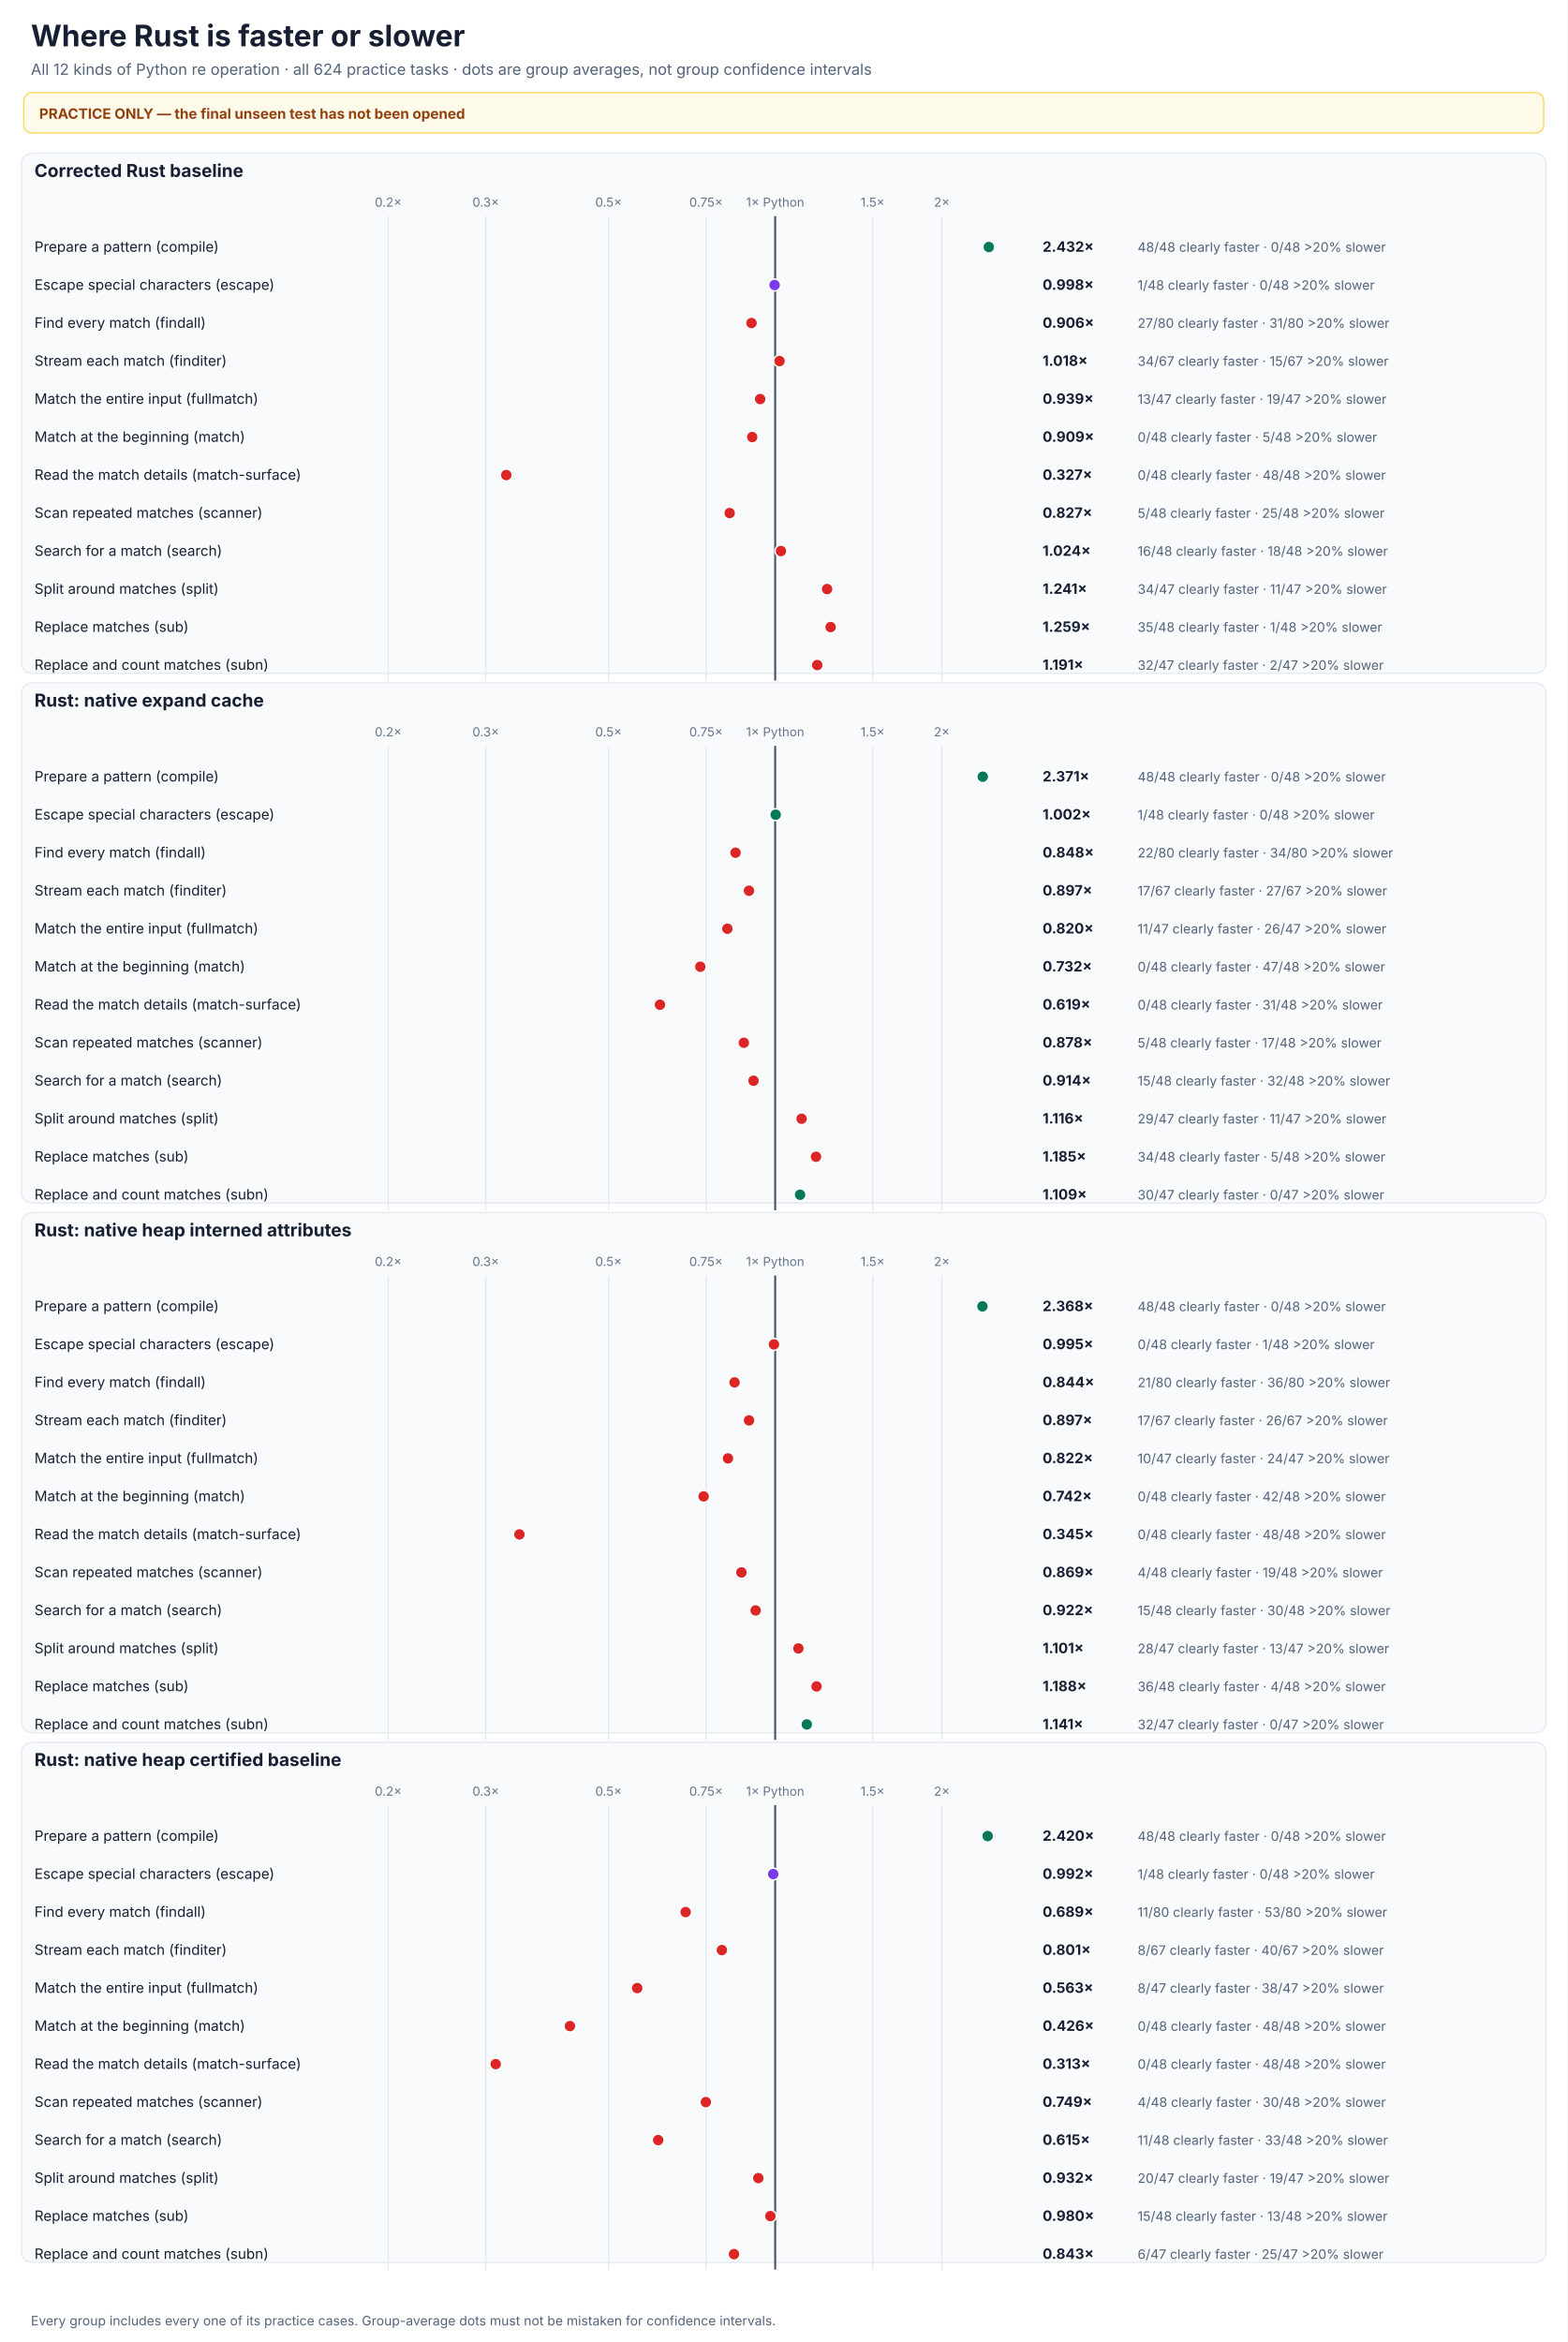
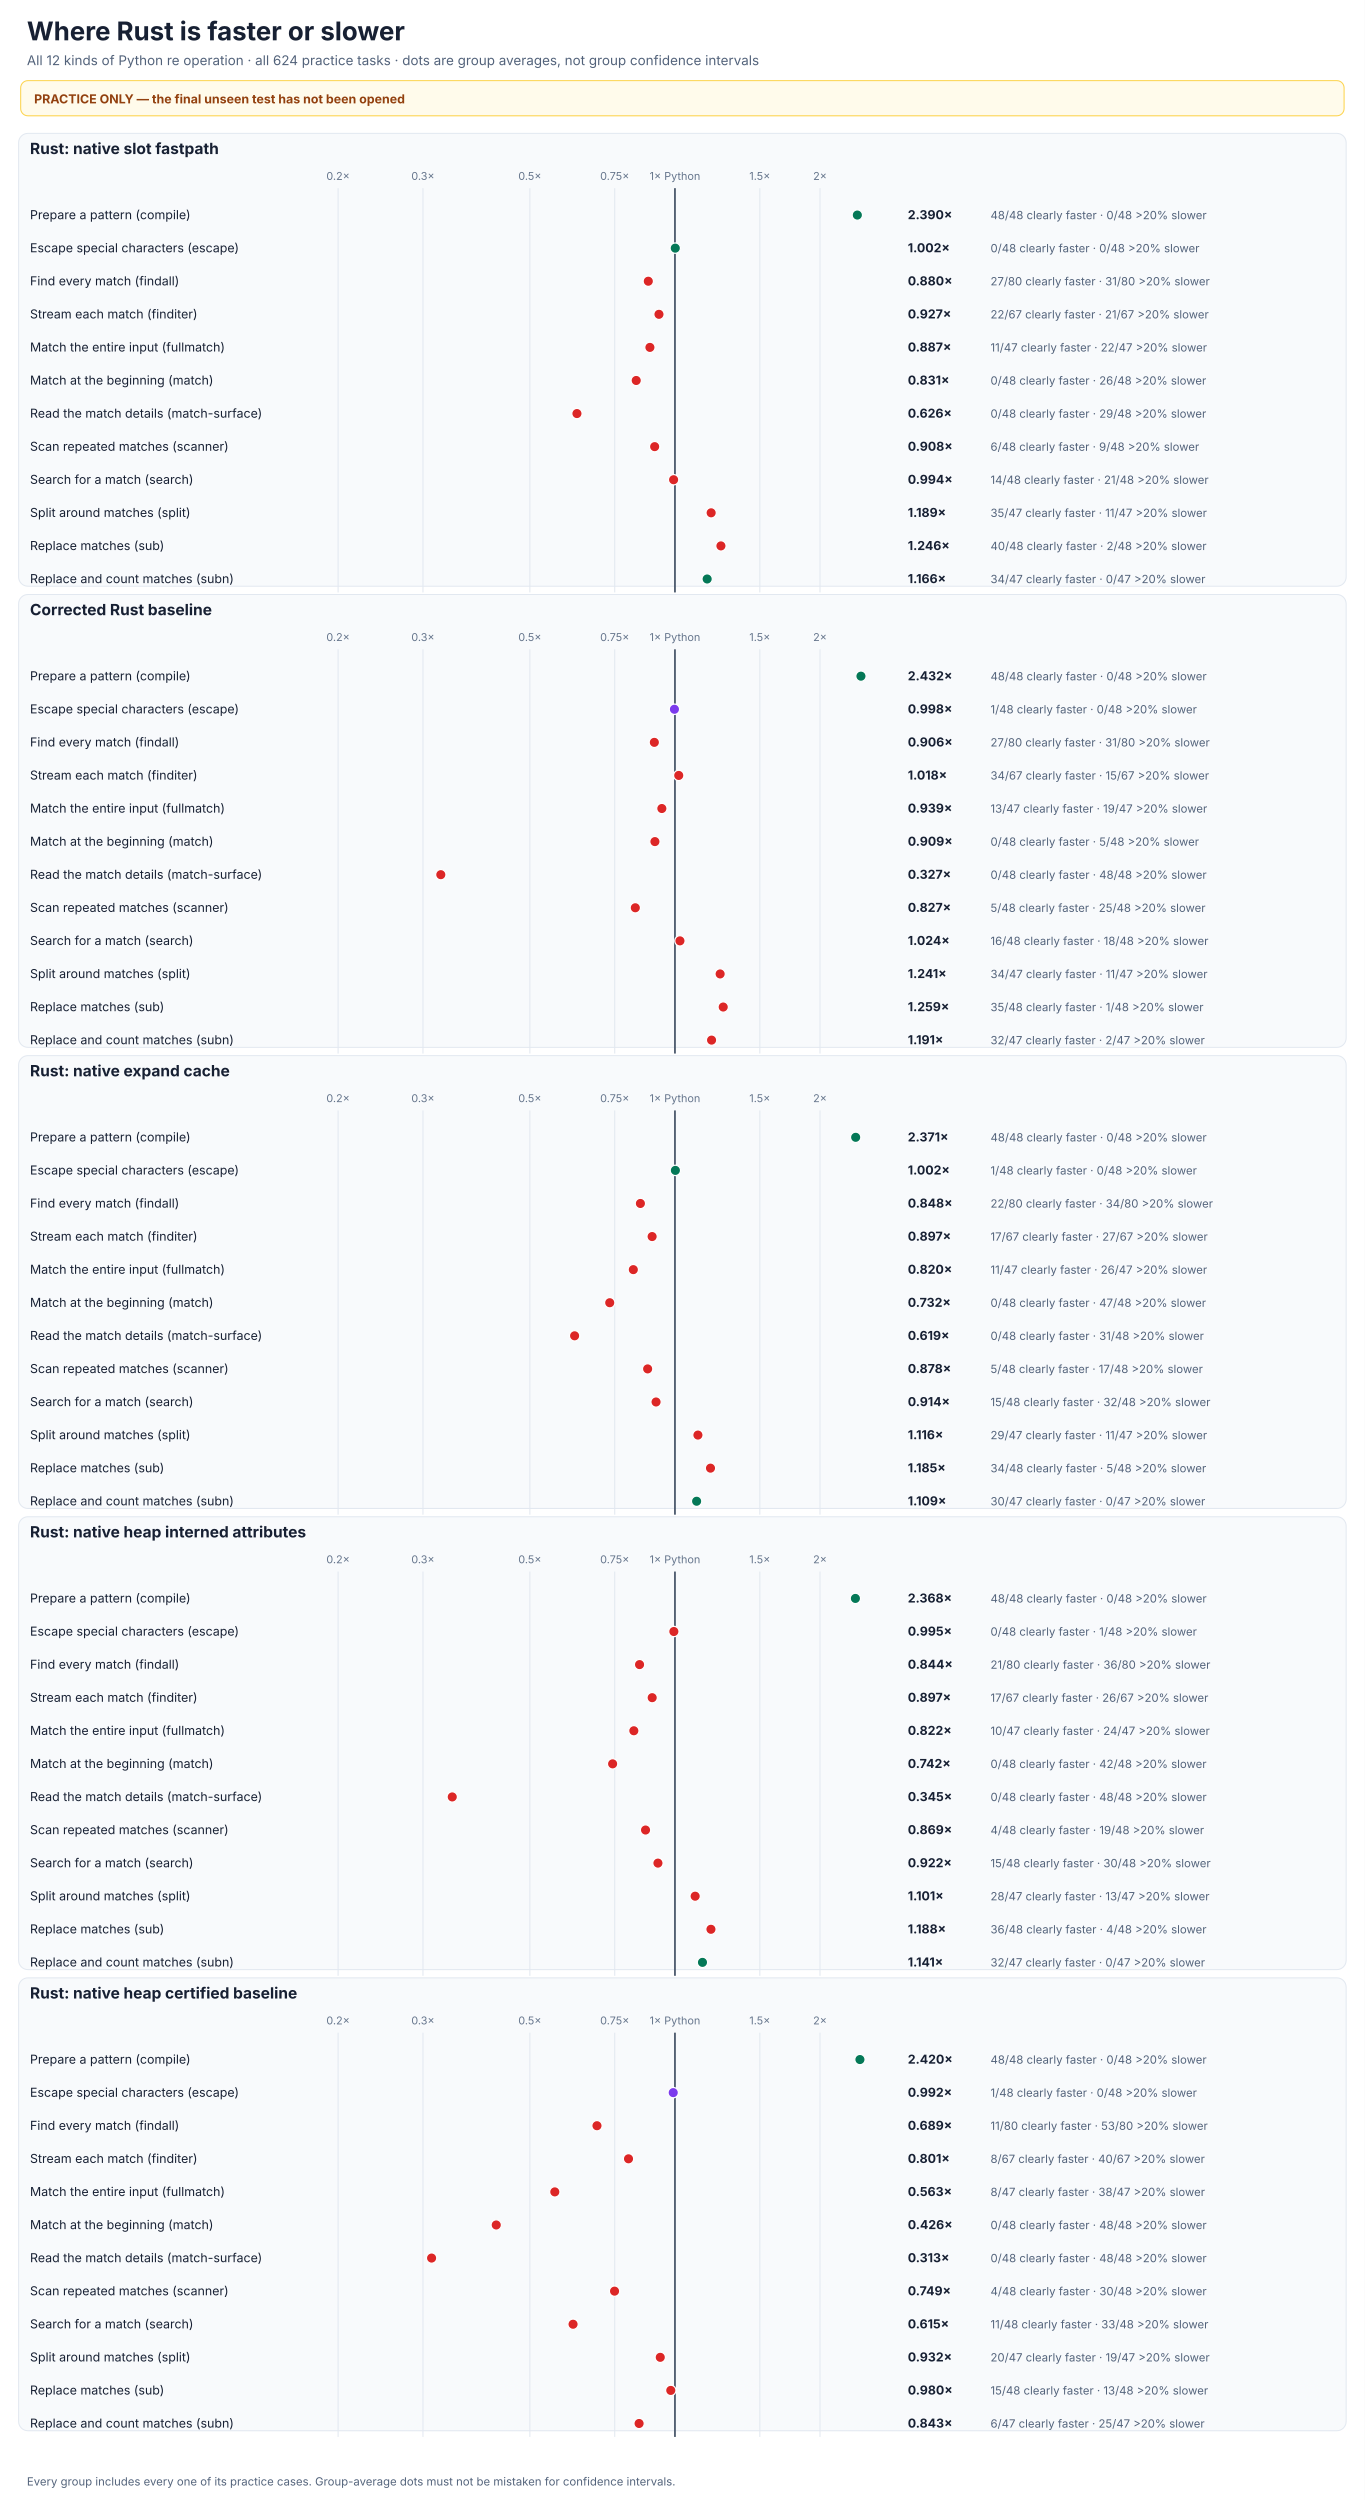
- <svg xmlns="http://www.w3.org/2000/svg" width="1320" height="1972" viewBox="0 0 1320 1972" role="img" aria-label="Where Rust is faster or slower">
+ <svg xmlns="http://www.w3.org/2000/svg" width="1320" height="2418" viewBox="0 0 1320 2418" role="img" aria-label="Where Rust is faster or slower">
  <rect width="100%" height="100%" fill="#ffffff" />
  <style>text{font-family:system-ui,-apple-system,BlinkMacSystemFont,"Segoe UI",sans-serif;fill:#172033}.title{font-size:25px;font-weight:750}.sub{font-size:13px;fill:#52627a}.head{font-size:15px;font-weight:700}.label{font-size:12px}.small{font-size:11px;fill:#52627a}.value{font-size:12px;font-weight:700}.tick{font-size:10.5px;fill:#64748b}.banner{font-size:12px;font-weight:700;fill:#92400e}.grid{stroke:#e2e8f0;stroke-width:1}.base{stroke:#475569;stroke-width:1.7}.panel{fill:#f8fafc;stroke:#e2e8f0;stroke-width:1}</style>
  <text x="26" y="39" class="title">Where Rust is faster or slower</text>
  <text x="26" y="63" class="sub">All 12 kinds of Python re operation · all 624 practice tasks · dots are group averages, not group confidence intervals</text>
  <rect x="20" y="78" width="1280" height="34" rx="7" fill="#fffbeb" stroke="#fcd34d" />
  <text x="33" y="100" class="banner">PRACTICE ONLY — the final unseen test has not been opened</text>
  <rect x="18" y="129" width="1284" height="438" rx="9" class="panel" />
-   <text x="29" y="149" class="head">Corrected Rust baseline</text>
+   <text x="29" y="149" class="head">Rust: native slot fastpath</text>
  <line x1="327.00" y1="182" x2="327.00" y2="573" class="grid" />
  <text x="327.00" y="174" text-anchor="middle" class="tick">0.2×</text>
  <line x1="409.08" y1="182" x2="409.08" y2="573" class="grid" />
  <text x="409.08" y="174" text-anchor="middle" class="tick">0.3×</text>
  <line x1="512.49" y1="182" x2="512.49" y2="573" class="grid" />
  <text x="512.49" y="174" text-anchor="middle" class="tick">0.5×</text>
  <line x1="594.57" y1="182" x2="594.57" y2="573" class="grid" />
  <text x="594.57" y="174" text-anchor="middle" class="tick">0.75×</text>
  <line x1="652.81" y1="182" x2="652.81" y2="573" class="base" />
  <text x="652.81" y="174" text-anchor="middle" class="tick">1× Python</text>
  <line x1="734.89" y1="182" x2="734.89" y2="573" class="grid" />
  <text x="734.89" y="174" text-anchor="middle" class="tick">1.5×</text>
  <line x1="793.12" y1="182" x2="793.12" y2="573" class="grid" />
  <text x="793.12" y="174" text-anchor="middle" class="tick">2×</text>
  <text x="29" y="212" class="label">Prepare a pattern (compile)</text>
-   <circle cx="832.71" cy="208" r="5" fill="#047857" stroke="#ffffff" stroke-width="1.2" />
-   <text x="878" y="212" class="value">2.432×</text>
+   <circle cx="829.21" cy="208" r="5" fill="#047857" stroke="#ffffff" stroke-width="1.2" />
+   <text x="878" y="212" class="value">2.390×</text>
  <text x="958" y="212" class="small">48/48 clearly faster · 0/48 &gt;20% slower</text>
  <text x="29" y="244" class="label">Escape special characters (escape)</text>
-   <circle cx="652.31" cy="240" r="5" fill="#7c3aed" stroke="#ffffff" stroke-width="1.2" />
-   <text x="878" y="244" class="value">0.998×</text>
-   <text x="958" y="244" class="small">1/48 clearly faster · 0/48 &gt;20% slower</text>
+   <circle cx="653.12" cy="240" r="5" fill="#047857" stroke="#ffffff" stroke-width="1.2" />
+   <text x="878" y="244" class="value">1.002×</text>
+   <text x="958" y="244" class="small">0/48 clearly faster · 0/48 &gt;20% slower</text>
  <text x="29" y="276" class="label">Find every match (findall)</text>
-   <circle cx="632.87" cy="272" r="5" fill="#dc2626" stroke="#ffffff" stroke-width="1.2" />
-   <text x="878" y="276" class="value">0.906×</text>
+   <circle cx="627.03" cy="272" r="5" fill="#dc2626" stroke="#ffffff" stroke-width="1.2" />
+   <text x="878" y="276" class="value">0.880×</text>
  <text x="958" y="276" class="small">27/80 clearly faster · 31/80 &gt;20% slower</text>
  <text x="29" y="308" class="label">Stream each match (finditer)</text>
-   <circle cx="656.49" cy="304" r="5" fill="#dc2626" stroke="#ffffff" stroke-width="1.2" />
-   <text x="878" y="308" class="value">1.018×</text>
-   <text x="958" y="308" class="small">34/67 clearly faster · 15/67 &gt;20% slower</text>
+   <circle cx="637.36" cy="304" r="5" fill="#dc2626" stroke="#ffffff" stroke-width="1.2" />
+   <text x="878" y="308" class="value">0.927×</text>
+   <text x="958" y="308" class="small">22/67 clearly faster · 21/67 &gt;20% slower</text>
  <text x="29" y="340" class="label">Match the entire input (fullmatch)</text>
-   <circle cx="640.14" cy="336" r="5" fill="#dc2626" stroke="#ffffff" stroke-width="1.2" />
-   <text x="878" y="340" class="value">0.939×</text>
-   <text x="958" y="340" class="small">13/47 clearly faster · 19/47 &gt;20% slower</text>
+   <circle cx="628.60" cy="336" r="5" fill="#dc2626" stroke="#ffffff" stroke-width="1.2" />
+   <text x="878" y="340" class="value">0.887×</text>
+   <text x="958" y="340" class="small">11/47 clearly faster · 22/47 &gt;20% slower</text>
  <text x="29" y="372" class="label">Match at the beginning (match)</text>
-   <circle cx="633.44" cy="368" r="5" fill="#dc2626" stroke="#ffffff" stroke-width="1.2" />
-   <text x="878" y="372" class="value">0.909×</text>
-   <text x="958" y="372" class="small">0/48 clearly faster · 5/48 &gt;20% slower</text>
+   <circle cx="615.35" cy="368" r="5" fill="#dc2626" stroke="#ffffff" stroke-width="1.2" />
+   <text x="878" y="372" class="value">0.831×</text>
+   <text x="958" y="372" class="small">0/48 clearly faster · 26/48 &gt;20% slower</text>
  <text x="29" y="404" class="label">Read the match details (match-surface)</text>
-   <circle cx="426.35" cy="400" r="5" fill="#dc2626" stroke="#ffffff" stroke-width="1.2" />
-   <text x="878" y="404" class="value">0.327×</text>
-   <text x="958" y="404" class="small">0/48 clearly faster · 48/48 &gt;20% slower</text>
+   <circle cx="558.02" cy="400" r="5" fill="#dc2626" stroke="#ffffff" stroke-width="1.2" />
+   <text x="878" y="404" class="value">0.626×</text>
+   <text x="958" y="404" class="small">0/48 clearly faster · 29/48 &gt;20% slower</text>
  <text x="29" y="436" class="label">Scan repeated matches (scanner)</text>
-   <circle cx="614.47" cy="432" r="5" fill="#dc2626" stroke="#ffffff" stroke-width="1.2" />
-   <text x="878" y="436" class="value">0.827×</text>
-   <text x="958" y="436" class="small">5/48 clearly faster · 25/48 &gt;20% slower</text>
+   <circle cx="633.20" cy="432" r="5" fill="#dc2626" stroke="#ffffff" stroke-width="1.2" />
+   <text x="878" y="436" class="value">0.908×</text>
+   <text x="958" y="436" class="small">6/48 clearly faster · 9/48 &gt;20% slower</text>
  <text x="29" y="468" class="label">Search for a match (search)</text>
-   <circle cx="657.65" cy="464" r="5" fill="#dc2626" stroke="#ffffff" stroke-width="1.2" />
-   <text x="878" y="468" class="value">1.024×</text>
-   <text x="958" y="468" class="small">16/48 clearly faster · 18/48 &gt;20% slower</text>
+   <circle cx="651.52" cy="464" r="5" fill="#dc2626" stroke="#ffffff" stroke-width="1.2" />
+   <text x="878" y="468" class="value">0.994×</text>
+   <text x="958" y="468" class="small">14/48 clearly faster · 21/48 &gt;20% slower</text>
  <text x="29" y="500" class="label">Split around matches (split)</text>
-   <circle cx="696.51" cy="496" r="5" fill="#dc2626" stroke="#ffffff" stroke-width="1.2" />
-   <text x="878" y="500" class="value">1.241×</text>
-   <text x="958" y="500" class="small">34/47 clearly faster · 11/47 &gt;20% slower</text>
+   <circle cx="687.82" cy="496" r="5" fill="#dc2626" stroke="#ffffff" stroke-width="1.2" />
+   <text x="878" y="500" class="value">1.189×</text>
+   <text x="958" y="500" class="small">35/47 clearly faster · 11/47 &gt;20% slower</text>
  <text x="29" y="532" class="label">Replace matches (sub)</text>
-   <circle cx="699.49" cy="528" r="5" fill="#dc2626" stroke="#ffffff" stroke-width="1.2" />
-   <text x="878" y="532" class="value">1.259×</text>
-   <text x="958" y="532" class="small">35/48 clearly faster · 1/48 &gt;20% slower</text>
+   <circle cx="697.28" cy="528" r="5" fill="#dc2626" stroke="#ffffff" stroke-width="1.2" />
+   <text x="878" y="532" class="value">1.246×</text>
+   <text x="958" y="532" class="small">40/48 clearly faster · 2/48 &gt;20% slower</text>
  <text x="29" y="564" class="label">Replace and count matches (subn)</text>
-   <circle cx="688.23" cy="560" r="5" fill="#dc2626" stroke="#ffffff" stroke-width="1.2" />
-   <text x="878" y="564" class="value">1.191×</text>
-   <text x="958" y="564" class="small">32/47 clearly faster · 2/47 &gt;20% slower</text>
+   <circle cx="683.96" cy="560" r="5" fill="#047857" stroke="#ffffff" stroke-width="1.2" />
+   <text x="878" y="564" class="value">1.166×</text>
+   <text x="958" y="564" class="small">34/47 clearly faster · 0/47 &gt;20% slower</text>
  <rect x="18" y="575" width="1284" height="438" rx="9" class="panel" />
-   <text x="29" y="595" class="head">Rust: native expand cache</text>
+   <text x="29" y="595" class="head">Corrected Rust baseline</text>
  <line x1="327.00" y1="628" x2="327.00" y2="1019" class="grid" />
  <text x="327.00" y="620" text-anchor="middle" class="tick">0.2×</text>
  <line x1="409.08" y1="628" x2="409.08" y2="1019" class="grid" />
  <text x="409.08" y="620" text-anchor="middle" class="tick">0.3×</text>
  <line x1="512.49" y1="628" x2="512.49" y2="1019" class="grid" />
  <text x="512.49" y="620" text-anchor="middle" class="tick">0.5×</text>
  <line x1="594.57" y1="628" x2="594.57" y2="1019" class="grid" />
  <text x="594.57" y="620" text-anchor="middle" class="tick">0.75×</text>
  <line x1="652.81" y1="628" x2="652.81" y2="1019" class="base" />
  <text x="652.81" y="620" text-anchor="middle" class="tick">1× Python</text>
  <line x1="734.89" y1="628" x2="734.89" y2="1019" class="grid" />
  <text x="734.89" y="620" text-anchor="middle" class="tick">1.5×</text>
  <line x1="793.12" y1="628" x2="793.12" y2="1019" class="grid" />
  <text x="793.12" y="620" text-anchor="middle" class="tick">2×</text>
  <text x="29" y="658" class="label">Prepare a pattern (compile)</text>
-   <circle cx="827.61" cy="654" r="5" fill="#047857" stroke="#ffffff" stroke-width="1.2" />
-   <text x="878" y="658" class="value">2.371×</text>
+   <circle cx="832.71" cy="654" r="5" fill="#047857" stroke="#ffffff" stroke-width="1.2" />
+   <text x="878" y="658" class="value">2.432×</text>
  <text x="958" y="658" class="small">48/48 clearly faster · 0/48 &gt;20% slower</text>
  <text x="29" y="690" class="label">Escape special characters (escape)</text>
-   <circle cx="653.22" cy="686" r="5" fill="#047857" stroke="#ffffff" stroke-width="1.2" />
-   <text x="878" y="690" class="value">1.002×</text>
+   <circle cx="652.31" cy="686" r="5" fill="#7c3aed" stroke="#ffffff" stroke-width="1.2" />
+   <text x="878" y="690" class="value">0.998×</text>
  <text x="958" y="690" class="small">1/48 clearly faster · 0/48 &gt;20% slower</text>
  <text x="29" y="722" class="label">Find every match (findall)</text>
-   <circle cx="619.39" cy="718" r="5" fill="#dc2626" stroke="#ffffff" stroke-width="1.2" />
-   <text x="878" y="722" class="value">0.848×</text>
-   <text x="958" y="722" class="small">22/80 clearly faster · 34/80 &gt;20% slower</text>
+   <circle cx="632.87" cy="718" r="5" fill="#dc2626" stroke="#ffffff" stroke-width="1.2" />
+   <text x="878" y="722" class="value">0.906×</text>
+   <text x="958" y="722" class="small">27/80 clearly faster · 31/80 &gt;20% slower</text>
  <text x="29" y="754" class="label">Stream each match (finditer)</text>
-   <circle cx="630.73" cy="750" r="5" fill="#dc2626" stroke="#ffffff" stroke-width="1.2" />
-   <text x="878" y="754" class="value">0.897×</text>
-   <text x="958" y="754" class="small">17/67 clearly faster · 27/67 &gt;20% slower</text>
+   <circle cx="656.49" cy="750" r="5" fill="#dc2626" stroke="#ffffff" stroke-width="1.2" />
+   <text x="878" y="754" class="value">1.018×</text>
+   <text x="958" y="754" class="small">34/67 clearly faster · 15/67 &gt;20% slower</text>
  <text x="29" y="786" class="label">Match the entire input (fullmatch)</text>
-   <circle cx="612.54" cy="782" r="5" fill="#dc2626" stroke="#ffffff" stroke-width="1.2" />
-   <text x="878" y="786" class="value">0.820×</text>
-   <text x="958" y="786" class="small">11/47 clearly faster · 26/47 &gt;20% slower</text>
+   <circle cx="640.14" cy="782" r="5" fill="#dc2626" stroke="#ffffff" stroke-width="1.2" />
+   <text x="878" y="786" class="value">0.939×</text>
+   <text x="958" y="786" class="small">13/47 clearly faster · 19/47 &gt;20% slower</text>
  <text x="29" y="818" class="label">Match at the beginning (match)</text>
-   <circle cx="589.74" cy="814" r="5" fill="#dc2626" stroke="#ffffff" stroke-width="1.2" />
-   <text x="878" y="818" class="value">0.732×</text>
-   <text x="958" y="818" class="small">0/48 clearly faster · 47/48 &gt;20% slower</text>
+   <circle cx="633.44" cy="814" r="5" fill="#dc2626" stroke="#ffffff" stroke-width="1.2" />
+   <text x="878" y="818" class="value">0.909×</text>
+   <text x="958" y="818" class="small">0/48 clearly faster · 5/48 &gt;20% slower</text>
  <text x="29" y="850" class="label">Read the match details (match-surface)</text>
-   <circle cx="555.77" cy="846" r="5" fill="#dc2626" stroke="#ffffff" stroke-width="1.2" />
-   <text x="878" y="850" class="value">0.619×</text>
-   <text x="958" y="850" class="small">0/48 clearly faster · 31/48 &gt;20% slower</text>
+   <circle cx="426.35" cy="846" r="5" fill="#dc2626" stroke="#ffffff" stroke-width="1.2" />
+   <text x="878" y="850" class="value">0.327×</text>
+   <text x="958" y="850" class="small">0/48 clearly faster · 48/48 &gt;20% slower</text>
  <text x="29" y="882" class="label">Scan repeated matches (scanner)</text>
-   <circle cx="626.41" cy="878" r="5" fill="#dc2626" stroke="#ffffff" stroke-width="1.2" />
-   <text x="878" y="882" class="value">0.878×</text>
-   <text x="958" y="882" class="small">5/48 clearly faster · 17/48 &gt;20% slower</text>
+   <circle cx="614.47" cy="878" r="5" fill="#dc2626" stroke="#ffffff" stroke-width="1.2" />
+   <text x="878" y="882" class="value">0.827×</text>
+   <text x="958" y="882" class="small">5/48 clearly faster · 25/48 &gt;20% slower</text>
  <text x="29" y="914" class="label">Search for a match (search)</text>
-   <circle cx="634.54" cy="910" r="5" fill="#dc2626" stroke="#ffffff" stroke-width="1.2" />
-   <text x="878" y="914" class="value">0.914×</text>
-   <text x="958" y="914" class="small">15/48 clearly faster · 32/48 &gt;20% slower</text>
+   <circle cx="657.65" cy="910" r="5" fill="#dc2626" stroke="#ffffff" stroke-width="1.2" />
+   <text x="878" y="914" class="value">1.024×</text>
+   <text x="958" y="914" class="small">16/48 clearly faster · 18/48 &gt;20% slower</text>
  <text x="29" y="946" class="label">Split around matches (split)</text>
-   <circle cx="675.03" cy="942" r="5" fill="#dc2626" stroke="#ffffff" stroke-width="1.2" />
-   <text x="878" y="946" class="value">1.116×</text>
-   <text x="958" y="946" class="small">29/47 clearly faster · 11/47 &gt;20% slower</text>
+   <circle cx="696.51" cy="942" r="5" fill="#dc2626" stroke="#ffffff" stroke-width="1.2" />
+   <text x="878" y="946" class="value">1.241×</text>
+   <text x="958" y="946" class="small">34/47 clearly faster · 11/47 &gt;20% slower</text>
  <text x="29" y="978" class="label">Replace matches (sub)</text>
-   <circle cx="687.19" cy="974" r="5" fill="#dc2626" stroke="#ffffff" stroke-width="1.2" />
-   <text x="878" y="978" class="value">1.185×</text>
-   <text x="958" y="978" class="small">34/48 clearly faster · 5/48 &gt;20% slower</text>
+   <circle cx="699.49" cy="974" r="5" fill="#dc2626" stroke="#ffffff" stroke-width="1.2" />
+   <text x="878" y="978" class="value">1.259×</text>
+   <text x="958" y="978" class="small">35/48 clearly faster · 1/48 &gt;20% slower</text>
  <text x="29" y="1010" class="label">Replace and count matches (subn)</text>
-   <circle cx="673.78" cy="1006" r="5" fill="#047857" stroke="#ffffff" stroke-width="1.2" />
-   <text x="878" y="1010" class="value">1.109×</text>
-   <text x="958" y="1010" class="small">30/47 clearly faster · 0/47 &gt;20% slower</text>
+   <circle cx="688.23" cy="1006" r="5" fill="#dc2626" stroke="#ffffff" stroke-width="1.2" />
+   <text x="878" y="1010" class="value">1.191×</text>
+   <text x="958" y="1010" class="small">32/47 clearly faster · 2/47 &gt;20% slower</text>
  <rect x="18" y="1021" width="1284" height="438" rx="9" class="panel" />
-   <text x="29" y="1041" class="head">Rust: native heap interned attributes</text>
+   <text x="29" y="1041" class="head">Rust: native expand cache</text>
  <line x1="327.00" y1="1074" x2="327.00" y2="1465" class="grid" />
  <text x="327.00" y="1066" text-anchor="middle" class="tick">0.2×</text>
  <line x1="409.08" y1="1074" x2="409.08" y2="1465" class="grid" />
  <text x="409.08" y="1066" text-anchor="middle" class="tick">0.3×</text>
  <line x1="512.49" y1="1074" x2="512.49" y2="1465" class="grid" />
  <text x="512.49" y="1066" text-anchor="middle" class="tick">0.5×</text>
  <line x1="594.57" y1="1074" x2="594.57" y2="1465" class="grid" />
  <text x="594.57" y="1066" text-anchor="middle" class="tick">0.75×</text>
  <line x1="652.81" y1="1074" x2="652.81" y2="1465" class="base" />
  <text x="652.81" y="1066" text-anchor="middle" class="tick">1× Python</text>
  <line x1="734.89" y1="1074" x2="734.89" y2="1465" class="grid" />
  <text x="734.89" y="1066" text-anchor="middle" class="tick">1.5×</text>
  <line x1="793.12" y1="1074" x2="793.12" y2="1465" class="grid" />
  <text x="793.12" y="1066" text-anchor="middle" class="tick">2×</text>
  <text x="29" y="1104" class="label">Prepare a pattern (compile)</text>
-   <circle cx="827.34" cy="1100" r="5" fill="#047857" stroke="#ffffff" stroke-width="1.2" />
-   <text x="878" y="1104" class="value">2.368×</text>
+   <circle cx="827.61" cy="1100" r="5" fill="#047857" stroke="#ffffff" stroke-width="1.2" />
+   <text x="878" y="1104" class="value">2.371×</text>
  <text x="958" y="1104" class="small">48/48 clearly faster · 0/48 &gt;20% slower</text>
  <text x="29" y="1136" class="label">Escape special characters (escape)</text>
-   <circle cx="651.76" cy="1132" r="5" fill="#dc2626" stroke="#ffffff" stroke-width="1.2" />
-   <text x="878" y="1136" class="value">0.995×</text>
-   <text x="958" y="1136" class="small">0/48 clearly faster · 1/48 &gt;20% slower</text>
+   <circle cx="653.22" cy="1132" r="5" fill="#047857" stroke="#ffffff" stroke-width="1.2" />
+   <text x="878" y="1136" class="value">1.002×</text>
+   <text x="958" y="1136" class="small">1/48 clearly faster · 0/48 &gt;20% slower</text>
  <text x="29" y="1168" class="label">Find every match (findall)</text>
-   <circle cx="618.58" cy="1164" r="5" fill="#dc2626" stroke="#ffffff" stroke-width="1.2" />
-   <text x="878" y="1168" class="value">0.844×</text>
-   <text x="958" y="1168" class="small">21/80 clearly faster · 36/80 &gt;20% slower</text>
+   <circle cx="619.39" cy="1164" r="5" fill="#dc2626" stroke="#ffffff" stroke-width="1.2" />
+   <text x="878" y="1168" class="value">0.848×</text>
+   <text x="958" y="1168" class="small">22/80 clearly faster · 34/80 &gt;20% slower</text>
  <text x="29" y="1200" class="label">Stream each match (finditer)</text>
-   <circle cx="630.79" cy="1196" r="5" fill="#dc2626" stroke="#ffffff" stroke-width="1.2" />
+   <circle cx="630.73" cy="1196" r="5" fill="#dc2626" stroke="#ffffff" stroke-width="1.2" />
  <text x="878" y="1200" class="value">0.897×</text>
-   <text x="958" y="1200" class="small">17/67 clearly faster · 26/67 &gt;20% slower</text>
+   <text x="958" y="1200" class="small">17/67 clearly faster · 27/67 &gt;20% slower</text>
  <text x="29" y="1232" class="label">Match the entire input (fullmatch)</text>
-   <circle cx="613.05" cy="1228" r="5" fill="#dc2626" stroke="#ffffff" stroke-width="1.2" />
-   <text x="878" y="1232" class="value">0.822×</text>
-   <text x="958" y="1232" class="small">10/47 clearly faster · 24/47 &gt;20% slower</text>
+   <circle cx="612.54" cy="1228" r="5" fill="#dc2626" stroke="#ffffff" stroke-width="1.2" />
+   <text x="878" y="1232" class="value">0.820×</text>
+   <text x="958" y="1232" class="small">11/47 clearly faster · 26/47 &gt;20% slower</text>
  <text x="29" y="1264" class="label">Match at the beginning (match)</text>
-   <circle cx="592.53" cy="1260" r="5" fill="#dc2626" stroke="#ffffff" stroke-width="1.2" />
-   <text x="878" y="1264" class="value">0.742×</text>
-   <text x="958" y="1264" class="small">0/48 clearly faster · 42/48 &gt;20% slower</text>
+   <circle cx="589.74" cy="1260" r="5" fill="#dc2626" stroke="#ffffff" stroke-width="1.2" />
+   <text x="878" y="1264" class="value">0.732×</text>
+   <text x="958" y="1264" class="small">0/48 clearly faster · 47/48 &gt;20% slower</text>
  <text x="29" y="1296" class="label">Read the match details (match-surface)</text>
-   <circle cx="437.41" cy="1292" r="5" fill="#dc2626" stroke="#ffffff" stroke-width="1.2" />
-   <text x="878" y="1296" class="value">0.345×</text>
-   <text x="958" y="1296" class="small">0/48 clearly faster · 48/48 &gt;20% slower</text>
+   <circle cx="555.77" cy="1292" r="5" fill="#dc2626" stroke="#ffffff" stroke-width="1.2" />
+   <text x="878" y="1296" class="value">0.619×</text>
+   <text x="958" y="1296" class="small">0/48 clearly faster · 31/48 &gt;20% slower</text>
  <text x="29" y="1328" class="label">Scan repeated matches (scanner)</text>
-   <circle cx="624.37" cy="1324" r="5" fill="#dc2626" stroke="#ffffff" stroke-width="1.2" />
-   <text x="878" y="1328" class="value">0.869×</text>
-   <text x="958" y="1328" class="small">4/48 clearly faster · 19/48 &gt;20% slower</text>
+   <circle cx="626.41" cy="1324" r="5" fill="#dc2626" stroke="#ffffff" stroke-width="1.2" />
+   <text x="878" y="1328" class="value">0.878×</text>
+   <text x="958" y="1328" class="small">5/48 clearly faster · 17/48 &gt;20% slower</text>
  <text x="29" y="1360" class="label">Search for a match (search)</text>
-   <circle cx="636.36" cy="1356" r="5" fill="#dc2626" stroke="#ffffff" stroke-width="1.2" />
-   <text x="878" y="1360" class="value">0.922×</text>
-   <text x="958" y="1360" class="small">15/48 clearly faster · 30/48 &gt;20% slower</text>
+   <circle cx="634.54" cy="1356" r="5" fill="#dc2626" stroke="#ffffff" stroke-width="1.2" />
+   <text x="878" y="1360" class="value">0.914×</text>
+   <text x="958" y="1360" class="small">15/48 clearly faster · 32/48 &gt;20% slower</text>
  <text x="29" y="1392" class="label">Split around matches (split)</text>
-   <circle cx="672.35" cy="1388" r="5" fill="#dc2626" stroke="#ffffff" stroke-width="1.2" />
-   <text x="878" y="1392" class="value">1.101×</text>
-   <text x="958" y="1392" class="small">28/47 clearly faster · 13/47 &gt;20% slower</text>
+   <circle cx="675.03" cy="1388" r="5" fill="#dc2626" stroke="#ffffff" stroke-width="1.2" />
+   <text x="878" y="1392" class="value">1.116×</text>
+   <text x="958" y="1392" class="small">29/47 clearly faster · 11/47 &gt;20% slower</text>
  <text x="29" y="1424" class="label">Replace matches (sub)</text>
-   <circle cx="687.63" cy="1420" r="5" fill="#dc2626" stroke="#ffffff" stroke-width="1.2" />
-   <text x="878" y="1424" class="value">1.188×</text>
-   <text x="958" y="1424" class="small">36/48 clearly faster · 4/48 &gt;20% slower</text>
+   <circle cx="687.19" cy="1420" r="5" fill="#dc2626" stroke="#ffffff" stroke-width="1.2" />
+   <text x="878" y="1424" class="value">1.185×</text>
+   <text x="958" y="1424" class="small">34/48 clearly faster · 5/48 &gt;20% slower</text>
  <text x="29" y="1456" class="label">Replace and count matches (subn)</text>
-   <circle cx="679.43" cy="1452" r="5" fill="#047857" stroke="#ffffff" stroke-width="1.2" />
-   <text x="878" y="1456" class="value">1.141×</text>
-   <text x="958" y="1456" class="small">32/47 clearly faster · 0/47 &gt;20% slower</text>
+   <circle cx="673.78" cy="1452" r="5" fill="#047857" stroke="#ffffff" stroke-width="1.2" />
+   <text x="878" y="1456" class="value">1.109×</text>
+   <text x="958" y="1456" class="small">30/47 clearly faster · 0/47 &gt;20% slower</text>
  <rect x="18" y="1467" width="1284" height="438" rx="9" class="panel" />
-   <text x="29" y="1487" class="head">Rust: native heap certified baseline</text>
+   <text x="29" y="1487" class="head">Rust: native heap interned attributes</text>
  <line x1="327.00" y1="1520" x2="327.00" y2="1911" class="grid" />
  <text x="327.00" y="1512" text-anchor="middle" class="tick">0.2×</text>
  <line x1="409.08" y1="1520" x2="409.08" y2="1911" class="grid" />
  <text x="409.08" y="1512" text-anchor="middle" class="tick">0.3×</text>
  <line x1="512.49" y1="1520" x2="512.49" y2="1911" class="grid" />
  <text x="512.49" y="1512" text-anchor="middle" class="tick">0.5×</text>
  <line x1="594.57" y1="1520" x2="594.57" y2="1911" class="grid" />
  <text x="594.57" y="1512" text-anchor="middle" class="tick">0.75×</text>
  <line x1="652.81" y1="1520" x2="652.81" y2="1911" class="base" />
  <text x="652.81" y="1512" text-anchor="middle" class="tick">1× Python</text>
  <line x1="734.89" y1="1520" x2="734.89" y2="1911" class="grid" />
  <text x="734.89" y="1512" text-anchor="middle" class="tick">1.5×</text>
  <line x1="793.12" y1="1520" x2="793.12" y2="1911" class="grid" />
  <text x="793.12" y="1512" text-anchor="middle" class="tick">2×</text>
  <text x="29" y="1550" class="label">Prepare a pattern (compile)</text>
-   <circle cx="831.73" cy="1546" r="5" fill="#047857" stroke="#ffffff" stroke-width="1.2" />
-   <text x="878" y="1550" class="value">2.420×</text>
+   <circle cx="827.34" cy="1546" r="5" fill="#047857" stroke="#ffffff" stroke-width="1.2" />
+   <text x="878" y="1550" class="value">2.368×</text>
  <text x="958" y="1550" class="small">48/48 clearly faster · 0/48 &gt;20% slower</text>
  <text x="29" y="1582" class="label">Escape special characters (escape)</text>
-   <circle cx="651.14" cy="1578" r="5" fill="#7c3aed" stroke="#ffffff" stroke-width="1.2" />
-   <text x="878" y="1582" class="value">0.992×</text>
-   <text x="958" y="1582" class="small">1/48 clearly faster · 0/48 &gt;20% slower</text>
+   <circle cx="651.76" cy="1578" r="5" fill="#dc2626" stroke="#ffffff" stroke-width="1.2" />
+   <text x="878" y="1582" class="value">0.995×</text>
+   <text x="958" y="1582" class="small">0/48 clearly faster · 1/48 &gt;20% slower</text>
  <text x="29" y="1614" class="label">Find every match (findall)</text>
-   <circle cx="577.40" cy="1610" r="5" fill="#dc2626" stroke="#ffffff" stroke-width="1.2" />
-   <text x="878" y="1614" class="value">0.689×</text>
-   <text x="958" y="1614" class="small">11/80 clearly faster · 53/80 &gt;20% slower</text>
+   <circle cx="618.58" cy="1610" r="5" fill="#dc2626" stroke="#ffffff" stroke-width="1.2" />
+   <text x="878" y="1614" class="value">0.844×</text>
+   <text x="958" y="1614" class="small">21/80 clearly faster · 36/80 &gt;20% slower</text>
  <text x="29" y="1646" class="label">Stream each match (finditer)</text>
-   <circle cx="607.90" cy="1642" r="5" fill="#dc2626" stroke="#ffffff" stroke-width="1.2" />
-   <text x="878" y="1646" class="value">0.801×</text>
-   <text x="958" y="1646" class="small">8/67 clearly faster · 40/67 &gt;20% slower</text>
+   <circle cx="630.79" cy="1642" r="5" fill="#dc2626" stroke="#ffffff" stroke-width="1.2" />
+   <text x="878" y="1646" class="value">0.897×</text>
+   <text x="958" y="1646" class="small">17/67 clearly faster · 26/67 &gt;20% slower</text>
  <text x="29" y="1678" class="label">Match the entire input (fullmatch)</text>
-   <circle cx="536.61" cy="1674" r="5" fill="#dc2626" stroke="#ffffff" stroke-width="1.2" />
-   <text x="878" y="1678" class="value">0.563×</text>
-   <text x="958" y="1678" class="small">8/47 clearly faster · 38/47 &gt;20% slower</text>
+   <circle cx="613.05" cy="1674" r="5" fill="#dc2626" stroke="#ffffff" stroke-width="1.2" />
+   <text x="878" y="1678" class="value">0.822×</text>
+   <text x="958" y="1678" class="small">10/47 clearly faster · 24/47 &gt;20% slower</text>
  <text x="29" y="1710" class="label">Match at the beginning (match)</text>
-   <circle cx="479.96" cy="1706" r="5" fill="#dc2626" stroke="#ffffff" stroke-width="1.2" />
-   <text x="878" y="1710" class="value">0.426×</text>
-   <text x="958" y="1710" class="small">0/48 clearly faster · 48/48 &gt;20% slower</text>
+   <circle cx="592.53" cy="1706" r="5" fill="#dc2626" stroke="#ffffff" stroke-width="1.2" />
+   <text x="878" y="1710" class="value">0.742×</text>
+   <text x="958" y="1710" class="small">0/48 clearly faster · 42/48 &gt;20% slower</text>
  <text x="29" y="1742" class="label">Read the match details (match-surface)</text>
-   <circle cx="417.44" cy="1738" r="5" fill="#dc2626" stroke="#ffffff" stroke-width="1.2" />
-   <text x="878" y="1742" class="value">0.313×</text>
+   <circle cx="437.41" cy="1738" r="5" fill="#dc2626" stroke="#ffffff" stroke-width="1.2" />
+   <text x="878" y="1742" class="value">0.345×</text>
  <text x="958" y="1742" class="small">0/48 clearly faster · 48/48 &gt;20% slower</text>
  <text x="29" y="1774" class="label">Scan repeated matches (scanner)</text>
-   <circle cx="594.40" cy="1770" r="5" fill="#dc2626" stroke="#ffffff" stroke-width="1.2" />
-   <text x="878" y="1774" class="value">0.749×</text>
-   <text x="958" y="1774" class="small">4/48 clearly faster · 30/48 &gt;20% slower</text>
+   <circle cx="624.37" cy="1770" r="5" fill="#dc2626" stroke="#ffffff" stroke-width="1.2" />
+   <text x="878" y="1774" class="value">0.869×</text>
+   <text x="958" y="1774" class="small">4/48 clearly faster · 19/48 &gt;20% slower</text>
  <text x="29" y="1806" class="label">Search for a match (search)</text>
-   <circle cx="554.26" cy="1802" r="5" fill="#dc2626" stroke="#ffffff" stroke-width="1.2" />
-   <text x="878" y="1806" class="value">0.615×</text>
-   <text x="958" y="1806" class="small">11/48 clearly faster · 33/48 &gt;20% slower</text>
+   <circle cx="636.36" cy="1802" r="5" fill="#dc2626" stroke="#ffffff" stroke-width="1.2" />
+   <text x="878" y="1806" class="value">0.922×</text>
+   <text x="958" y="1806" class="small">15/48 clearly faster · 30/48 &gt;20% slower</text>
  <text x="29" y="1838" class="label">Split around matches (split)</text>
-   <circle cx="638.60" cy="1834" r="5" fill="#dc2626" stroke="#ffffff" stroke-width="1.2" />
-   <text x="878" y="1838" class="value">0.932×</text>
-   <text x="958" y="1838" class="small">20/47 clearly faster · 19/47 &gt;20% slower</text>
+   <circle cx="672.35" cy="1834" r="5" fill="#dc2626" stroke="#ffffff" stroke-width="1.2" />
+   <text x="878" y="1838" class="value">1.101×</text>
+   <text x="958" y="1838" class="small">28/47 clearly faster · 13/47 &gt;20% slower</text>
  <text x="29" y="1870" class="label">Replace matches (sub)</text>
-   <circle cx="648.77" cy="1866" r="5" fill="#dc2626" stroke="#ffffff" stroke-width="1.2" />
-   <text x="878" y="1870" class="value">0.980×</text>
-   <text x="958" y="1870" class="small">15/48 clearly faster · 13/48 &gt;20% slower</text>
+   <circle cx="687.63" cy="1866" r="5" fill="#dc2626" stroke="#ffffff" stroke-width="1.2" />
+   <text x="878" y="1870" class="value">1.188×</text>
+   <text x="958" y="1870" class="small">36/48 clearly faster · 4/48 &gt;20% slower</text>
  <text x="29" y="1902" class="label">Replace and count matches (subn)</text>
-   <circle cx="618.13" cy="1898" r="5" fill="#dc2626" stroke="#ffffff" stroke-width="1.2" />
-   <text x="878" y="1902" class="value">0.843×</text>
-   <text x="958" y="1902" class="small">6/47 clearly faster · 25/47 &gt;20% slower</text>
-   <text x="26" y="1958" class="small">Every group includes every one of its practice cases. Group-average dots must not be mistaken for confidence intervals.</text>
+   <circle cx="679.43" cy="1898" r="5" fill="#047857" stroke="#ffffff" stroke-width="1.2" />
+   <text x="878" y="1902" class="value">1.141×</text>
+   <text x="958" y="1902" class="small">32/47 clearly faster · 0/47 &gt;20% slower</text>
+   <rect x="18" y="1913" width="1284" height="438" rx="9" class="panel" />
+   <text x="29" y="1933" class="head">Rust: native heap certified baseline</text>
+   <line x1="327.00" y1="1966" x2="327.00" y2="2357" class="grid" />
+   <text x="327.00" y="1958" text-anchor="middle" class="tick">0.2×</text>
+   <line x1="409.08" y1="1966" x2="409.08" y2="2357" class="grid" />
+   <text x="409.08" y="1958" text-anchor="middle" class="tick">0.3×</text>
+   <line x1="512.49" y1="1966" x2="512.49" y2="2357" class="grid" />
+   <text x="512.49" y="1958" text-anchor="middle" class="tick">0.5×</text>
+   <line x1="594.57" y1="1966" x2="594.57" y2="2357" class="grid" />
+   <text x="594.57" y="1958" text-anchor="middle" class="tick">0.75×</text>
+   <line x1="652.81" y1="1966" x2="652.81" y2="2357" class="base" />
+   <text x="652.81" y="1958" text-anchor="middle" class="tick">1× Python</text>
+   <line x1="734.89" y1="1966" x2="734.89" y2="2357" class="grid" />
+   <text x="734.89" y="1958" text-anchor="middle" class="tick">1.5×</text>
+   <line x1="793.12" y1="1966" x2="793.12" y2="2357" class="grid" />
+   <text x="793.12" y="1958" text-anchor="middle" class="tick">2×</text>
+   <text x="29" y="1996" class="label">Prepare a pattern (compile)</text>
+   <circle cx="831.73" cy="1992" r="5" fill="#047857" stroke="#ffffff" stroke-width="1.2" />
+   <text x="878" y="1996" class="value">2.420×</text>
+   <text x="958" y="1996" class="small">48/48 clearly faster · 0/48 &gt;20% slower</text>
+   <text x="29" y="2028" class="label">Escape special characters (escape)</text>
+   <circle cx="651.14" cy="2024" r="5" fill="#7c3aed" stroke="#ffffff" stroke-width="1.2" />
+   <text x="878" y="2028" class="value">0.992×</text>
+   <text x="958" y="2028" class="small">1/48 clearly faster · 0/48 &gt;20% slower</text>
+   <text x="29" y="2060" class="label">Find every match (findall)</text>
+   <circle cx="577.40" cy="2056" r="5" fill="#dc2626" stroke="#ffffff" stroke-width="1.2" />
+   <text x="878" y="2060" class="value">0.689×</text>
+   <text x="958" y="2060" class="small">11/80 clearly faster · 53/80 &gt;20% slower</text>
+   <text x="29" y="2092" class="label">Stream each match (finditer)</text>
+   <circle cx="607.90" cy="2088" r="5" fill="#dc2626" stroke="#ffffff" stroke-width="1.2" />
+   <text x="878" y="2092" class="value">0.801×</text>
+   <text x="958" y="2092" class="small">8/67 clearly faster · 40/67 &gt;20% slower</text>
+   <text x="29" y="2124" class="label">Match the entire input (fullmatch)</text>
+   <circle cx="536.61" cy="2120" r="5" fill="#dc2626" stroke="#ffffff" stroke-width="1.2" />
+   <text x="878" y="2124" class="value">0.563×</text>
+   <text x="958" y="2124" class="small">8/47 clearly faster · 38/47 &gt;20% slower</text>
+   <text x="29" y="2156" class="label">Match at the beginning (match)</text>
+   <circle cx="479.96" cy="2152" r="5" fill="#dc2626" stroke="#ffffff" stroke-width="1.2" />
+   <text x="878" y="2156" class="value">0.426×</text>
+   <text x="958" y="2156" class="small">0/48 clearly faster · 48/48 &gt;20% slower</text>
+   <text x="29" y="2188" class="label">Read the match details (match-surface)</text>
+   <circle cx="417.44" cy="2184" r="5" fill="#dc2626" stroke="#ffffff" stroke-width="1.2" />
+   <text x="878" y="2188" class="value">0.313×</text>
+   <text x="958" y="2188" class="small">0/48 clearly faster · 48/48 &gt;20% slower</text>
+   <text x="29" y="2220" class="label">Scan repeated matches (scanner)</text>
+   <circle cx="594.40" cy="2216" r="5" fill="#dc2626" stroke="#ffffff" stroke-width="1.2" />
+   <text x="878" y="2220" class="value">0.749×</text>
+   <text x="958" y="2220" class="small">4/48 clearly faster · 30/48 &gt;20% slower</text>
+   <text x="29" y="2252" class="label">Search for a match (search)</text>
+   <circle cx="554.26" cy="2248" r="5" fill="#dc2626" stroke="#ffffff" stroke-width="1.2" />
+   <text x="878" y="2252" class="value">0.615×</text>
+   <text x="958" y="2252" class="small">11/48 clearly faster · 33/48 &gt;20% slower</text>
+   <text x="29" y="2284" class="label">Split around matches (split)</text>
+   <circle cx="638.60" cy="2280" r="5" fill="#dc2626" stroke="#ffffff" stroke-width="1.2" />
+   <text x="878" y="2284" class="value">0.932×</text>
+   <text x="958" y="2284" class="small">20/47 clearly faster · 19/47 &gt;20% slower</text>
+   <text x="29" y="2316" class="label">Replace matches (sub)</text>
+   <circle cx="648.77" cy="2312" r="5" fill="#dc2626" stroke="#ffffff" stroke-width="1.2" />
+   <text x="878" y="2316" class="value">0.980×</text>
+   <text x="958" y="2316" class="small">15/48 clearly faster · 13/48 &gt;20% slower</text>
+   <text x="29" y="2348" class="label">Replace and count matches (subn)</text>
+   <circle cx="618.13" cy="2344" r="5" fill="#dc2626" stroke="#ffffff" stroke-width="1.2" />
+   <text x="878" y="2348" class="value">0.843×</text>
+   <text x="958" y="2348" class="small">6/47 clearly faster · 25/47 &gt;20% slower</text>
+   <text x="26" y="2404" class="small">Every group includes every one of its practice cases. Group-average dots must not be mistaken for confidence intervals.</text>
</svg>
